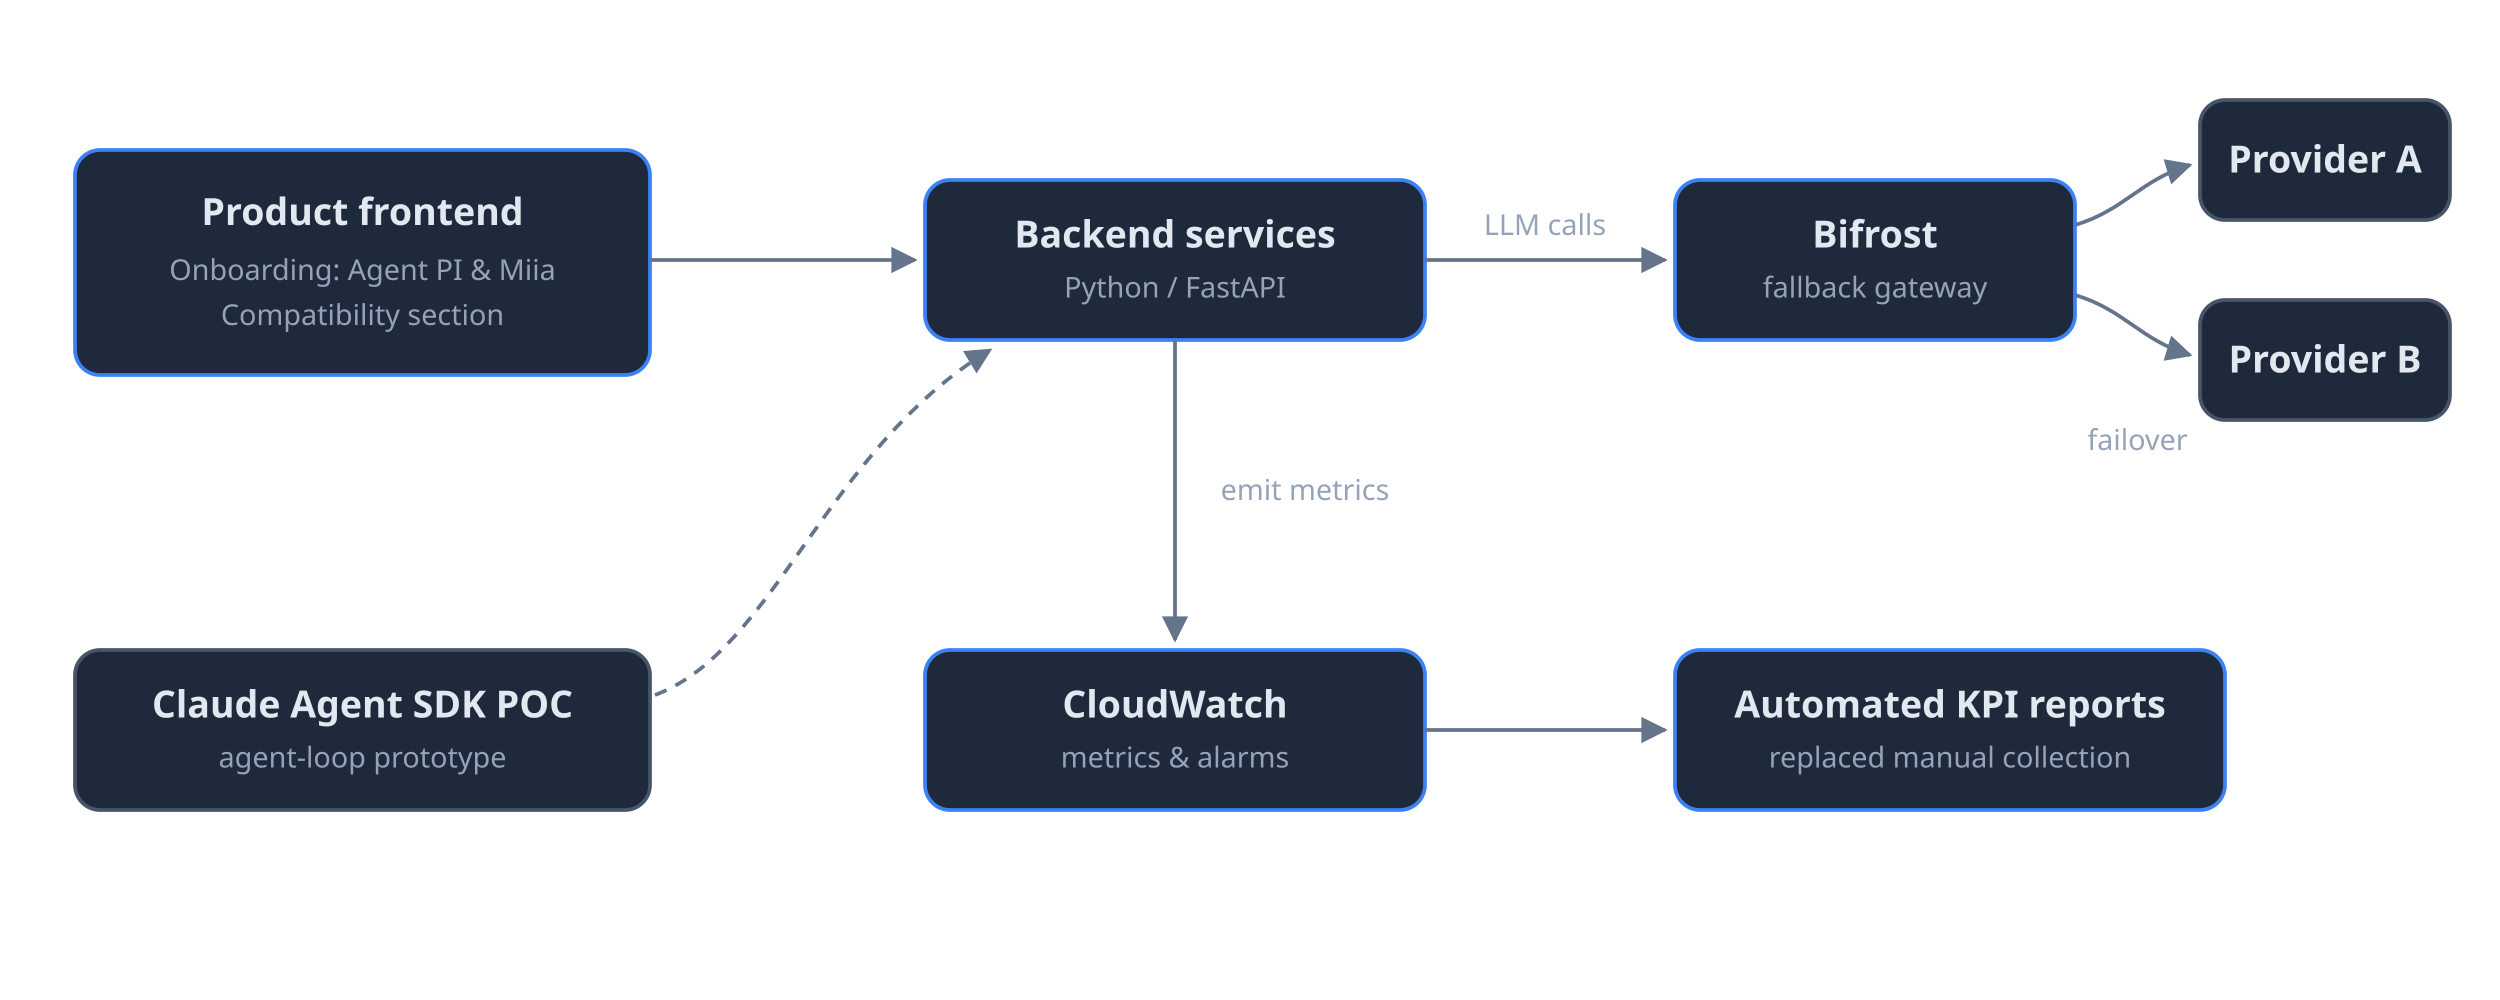
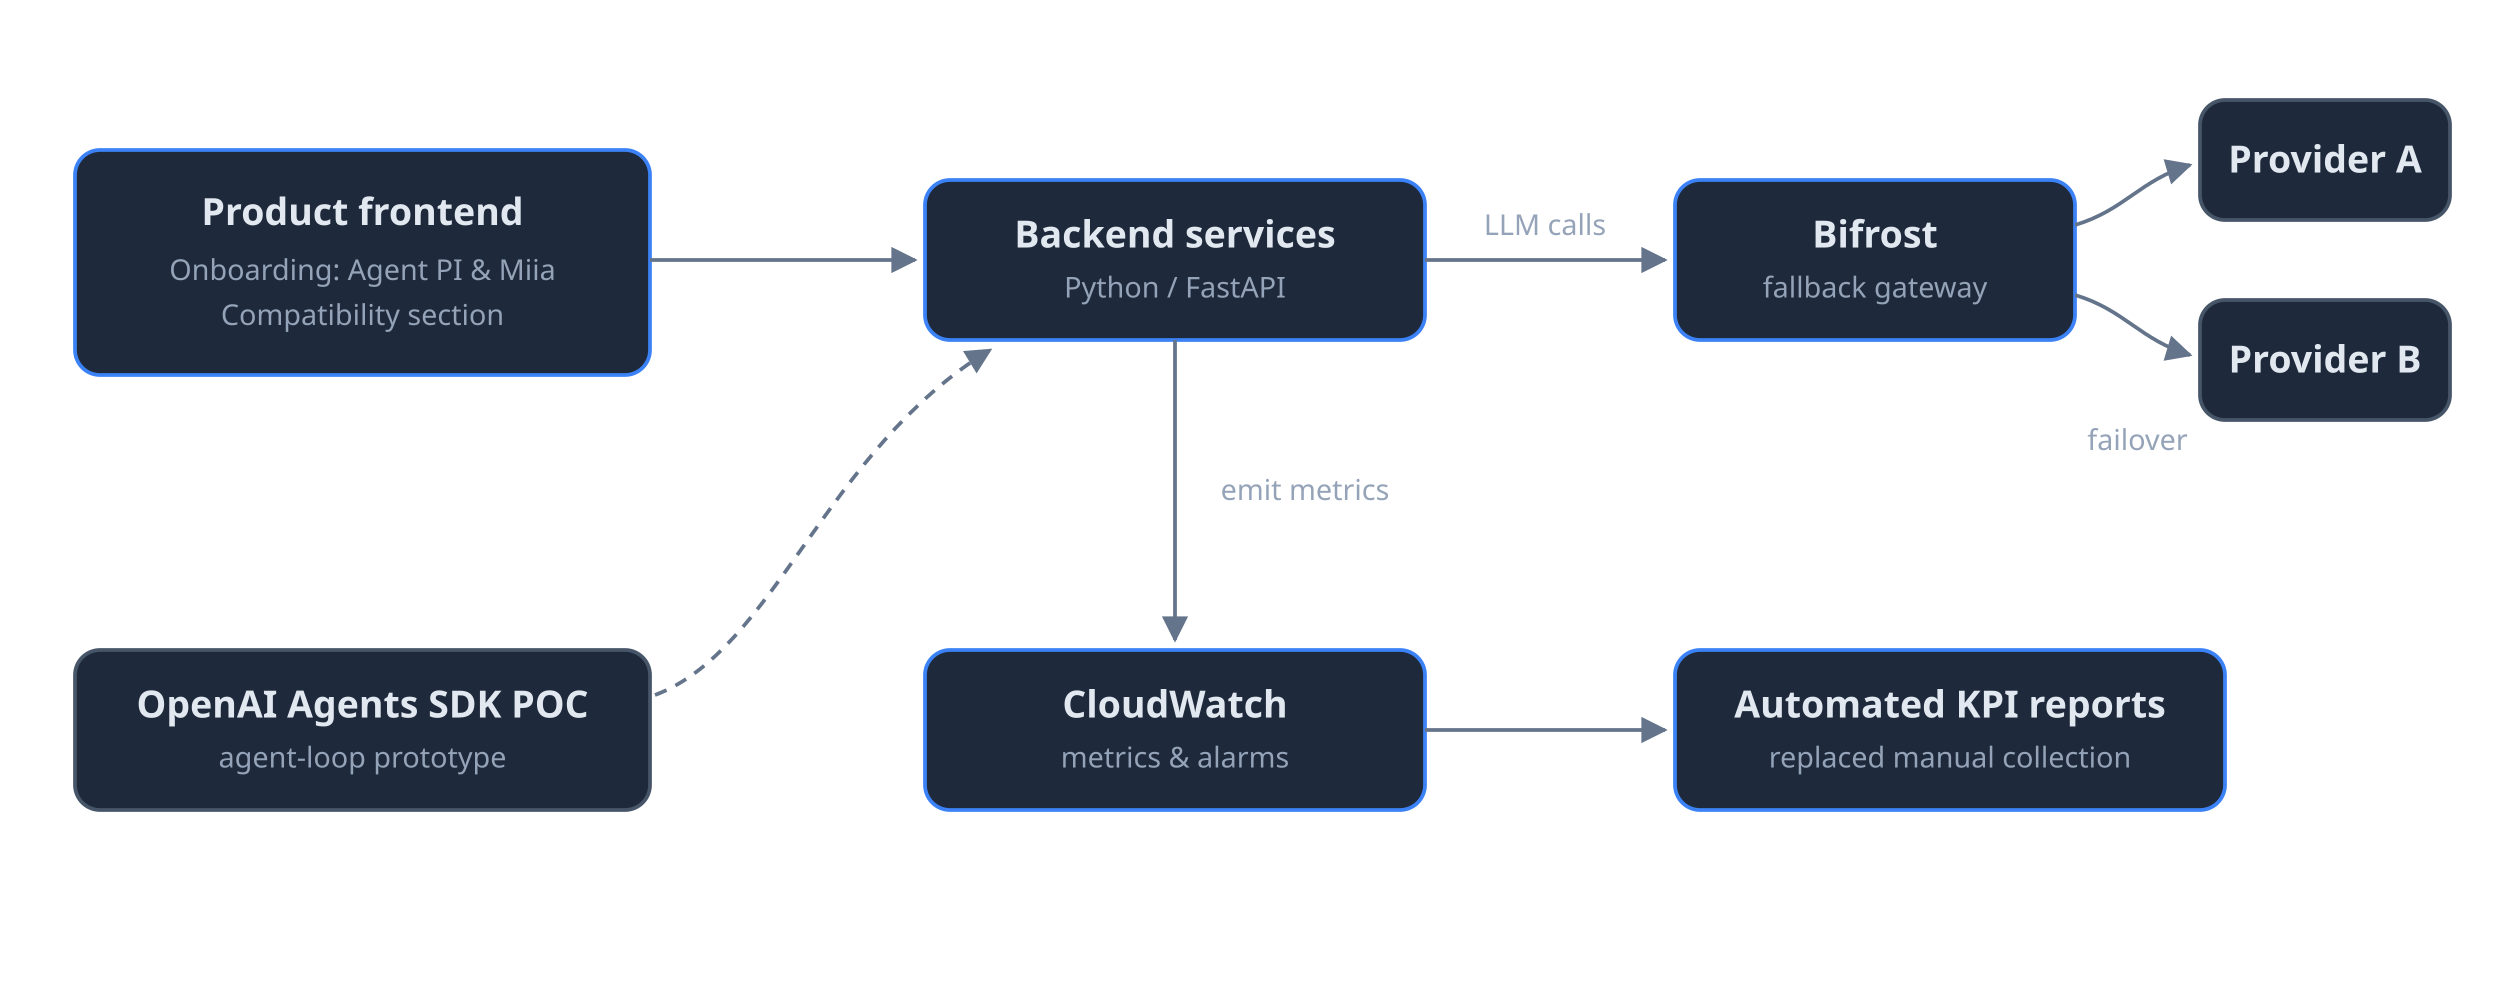
<svg xmlns="http://www.w3.org/2000/svg" viewBox="0 0 1000 400" font-family="ui-sans-serif, system-ui, sans-serif">
  <defs>
    <marker id="arr" viewBox="0 0 10 10" refX="9" refY="5" markerWidth="7" markerHeight="7" orient="auto-start-reverse">
      <path d="M0,0 L10,5 L0,10 z" fill="#64748b" />
    </marker>
  </defs>
  <style>
    .box { fill:#1e293b; stroke:#3b82f6; stroke-width:1.5; }
    .box2 { fill:#1e293b; stroke:#475569; stroke-width:1.5; }
    .t { fill:#e2e8f0; font-size:15px; font-weight:600; text-anchor:middle; }
    .s { fill:#94a3b8; font-size:11.5px; text-anchor:middle; }
    .l { fill:#94a3b8; font-size:11.5px; text-anchor:middle; }
    .e { stroke:#64748b; stroke-width:1.5; fill:none; marker-end:url(#arr); }
  </style>
  <rect class="box" x="30" y="60" width="230" height="90" rx="10" />
  <text class="t" x="145" y="90">Product frontend</text>
  <text class="s" x="145" y="112">Onboarding: Agent PI &amp; Miia</text>
  <text class="s" x="145" y="130">Compatibility section</text>
  <rect class="box" x="370" y="72" width="200" height="64" rx="10" />
  <text class="t" x="470" y="99">Backend services</text>
  <text class="s" x="470" y="119">Python / FastAPI</text>
  <line class="e" x1="260" y1="104" x2="366" y2="104" />
  <rect class="box" x="670" y="72" width="160" height="64" rx="10" />
  <text class="t" x="750" y="99">Bifrost</text>
  <text class="s" x="750" y="119">fallback gateway</text>
  <line class="e" x1="570" y1="104" x2="666" y2="104" />
  <text class="l" x="618" y="94">LLM calls</text>
  <rect class="box2" x="880" y="40" width="100" height="48" rx="10" />
  <text class="t" x="930" y="69">Provider A</text>
  <rect class="box2" x="880" y="120" width="100" height="48" rx="10" />
  <text class="t" x="930" y="149">Provider B</text>
  <path class="e" d="M830,90 C850,84 856,72 876,66" />
  <path class="e" d="M830,118 C850,124 856,136 876,142" />
  <text class="l" x="855" y="180">failover</text>
  <rect class="box" x="370" y="260" width="200" height="64" rx="10" />
  <text class="t" x="470" y="287">CloudWatch</text>
  <text class="s" x="470" y="307">metrics &amp; alarms</text>
  <line class="e" x1="470" y1="136" x2="470" y2="256" />
  <text class="l" x="522" y="200">emit metrics</text>
  <rect class="box" x="670" y="260" width="220" height="64" rx="10" />
  <text class="t" x="780" y="287">Automated KPI reports</text>
  <text class="s" x="780" y="307">replaced manual collection</text>
  <line class="e" x1="570" y1="292" x2="666" y2="292" />
  <rect class="box2" x="30" y="260" width="230" height="64" rx="10" />
-   <text class="t" x="145" y="287">Claude Agent SDK POC</text>
+   <text class="t" x="145" y="287">OpenAI Agents SDK POC</text>
  <text class="s" x="145" y="307">agent-loop prototype</text>
  <path class="e" d="M262,278 C310,260 330,180 396,140" stroke-dasharray="5 4" />
</svg>
